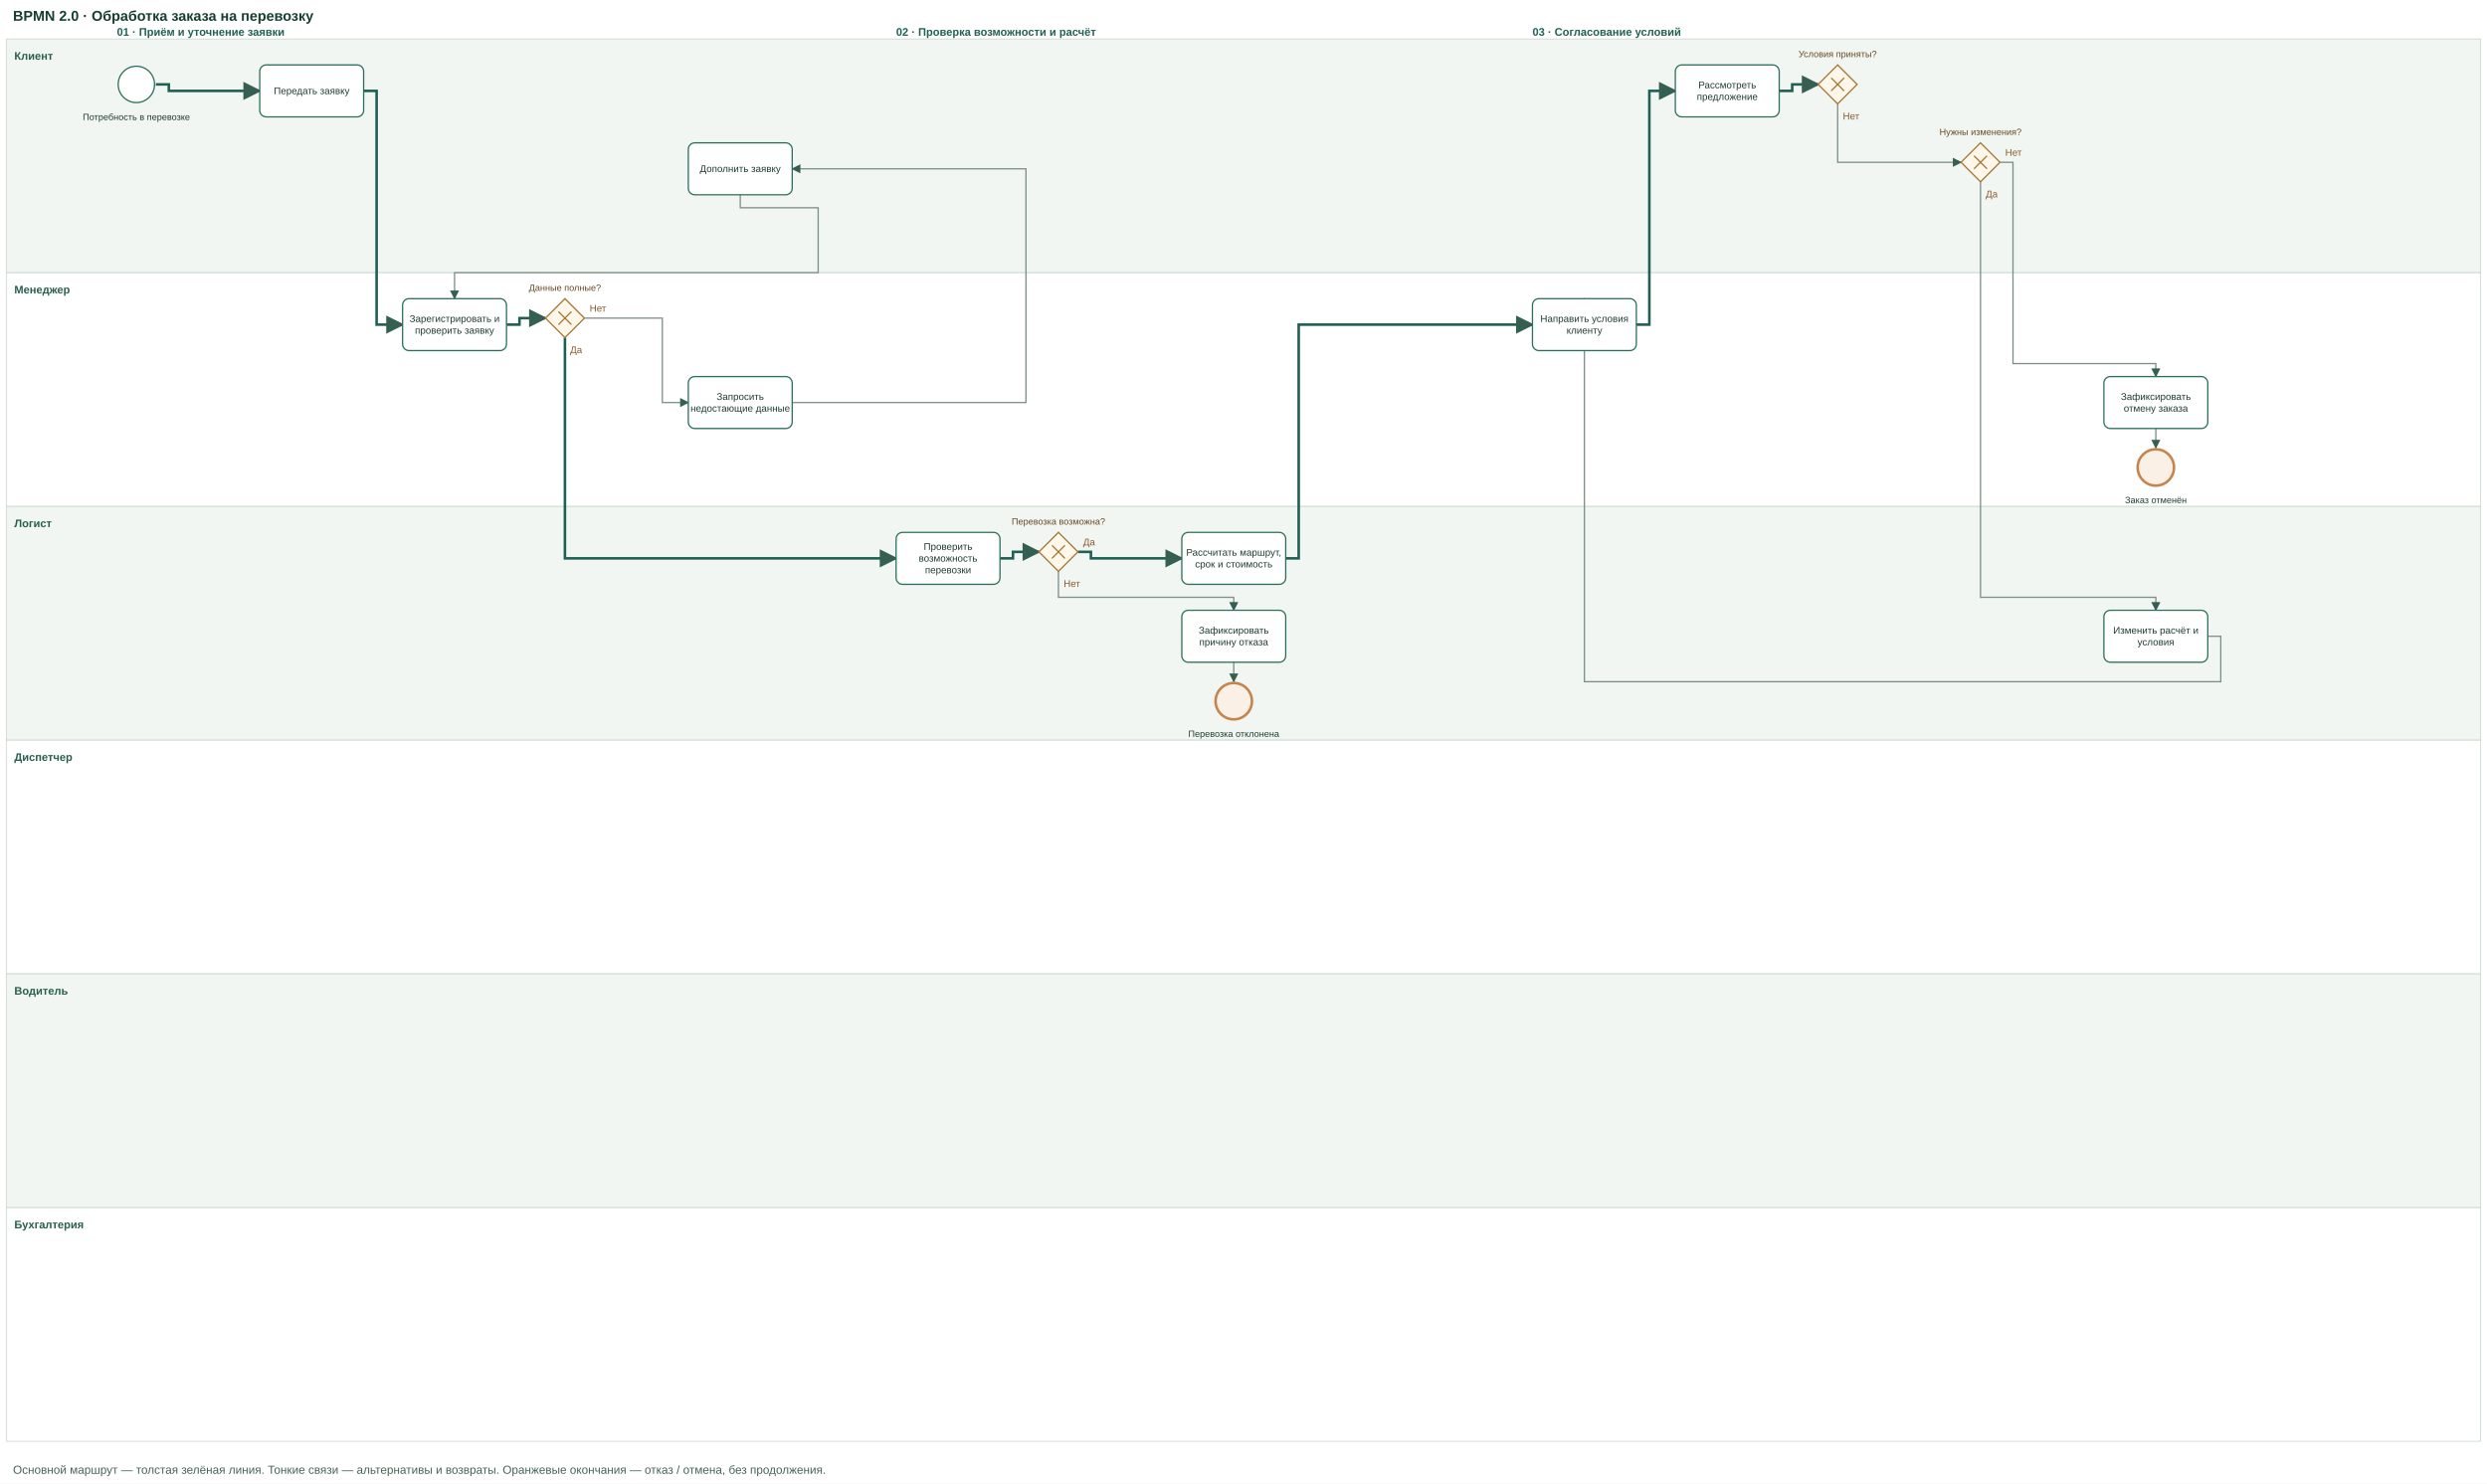
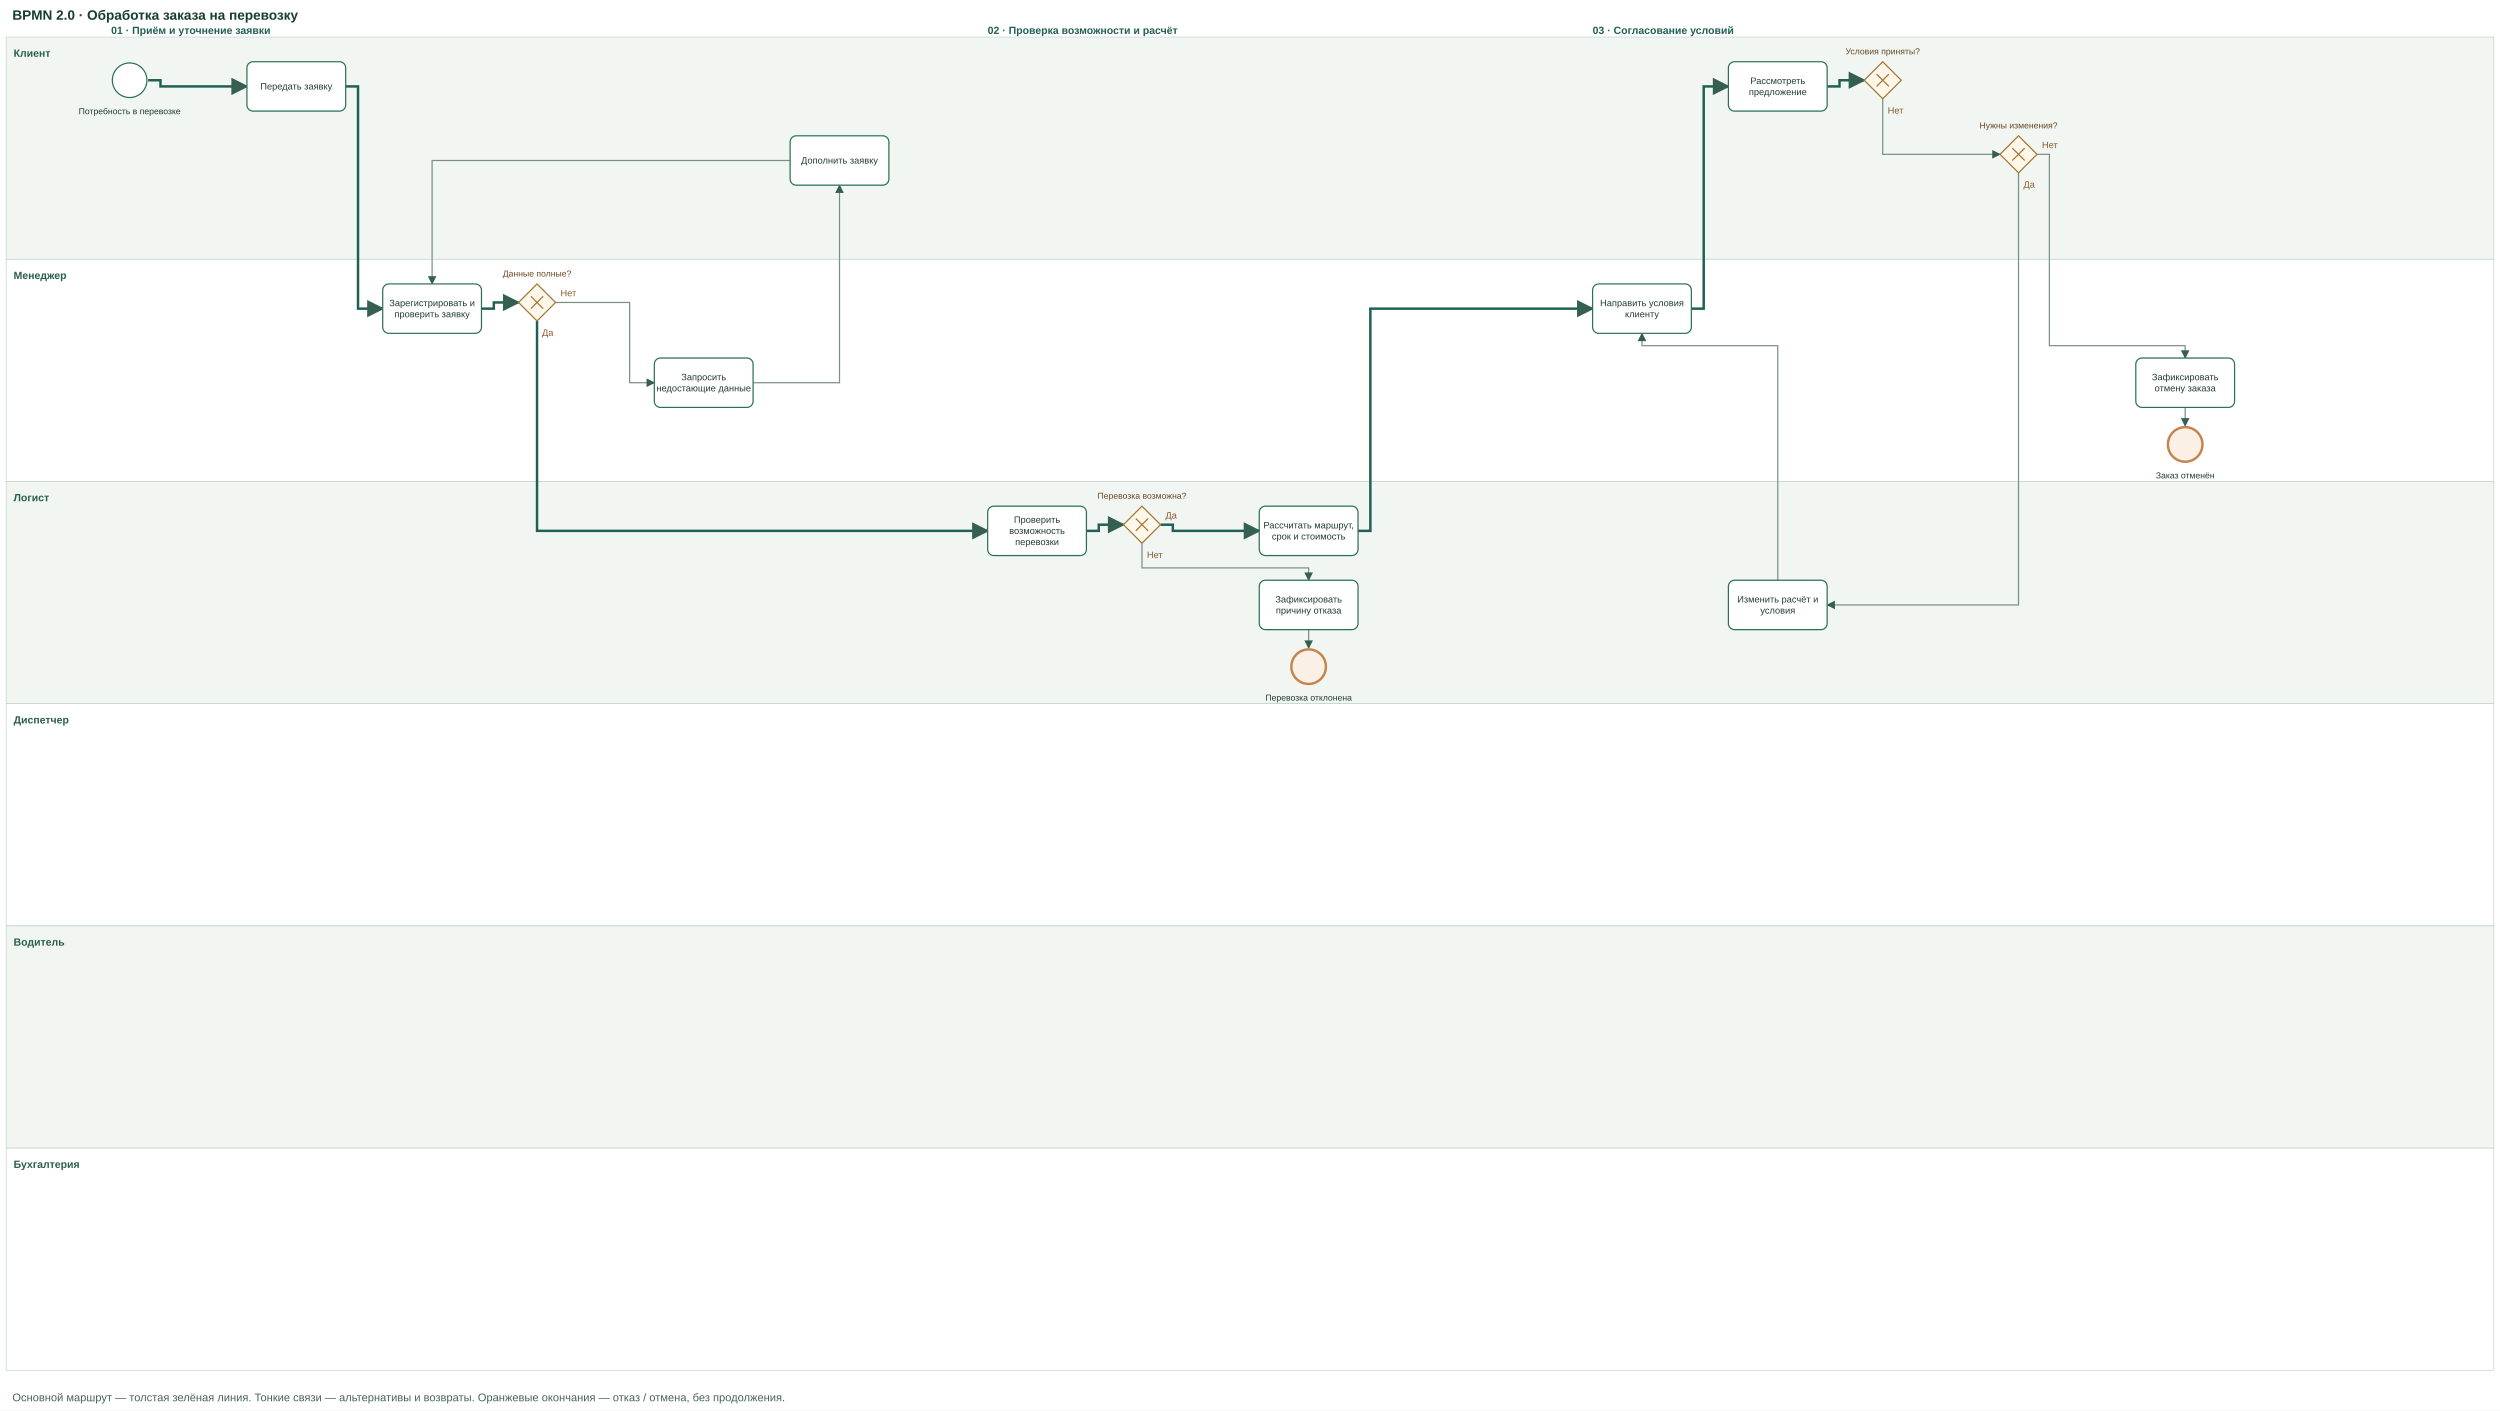
- <svg xmlns="http://www.w3.org/2000/svg" width="3830" height="2285" viewBox="0 0 3830 2285" role="img" aria-label="Обработка заказа на перевозку">
+ <svg xmlns="http://www.w3.org/2000/svg" width="4050" height="2285" viewBox="0 0 4050 2285" role="img" aria-label="Обработка заказа на перевозку">
  <defs>
    <marker id="arrow" viewBox="0 0 10 10" refX="9" refY="5" markerWidth="7" markerHeight="7" orient="auto">
      <path d="M0 0L10 5L0 10Z" fill="#355f50" />
    </marker>
  </defs>
-   <rect width="3830" height="2285" fill="white" />
+   <rect width="4050" height="2285" fill="white" />
  <text x="20" y="32" font-family="Arial" font-size="22" font-weight="bold" fill="#173d31">BPMN 2.0 · Обработка заказа на перевозку</text>
-   <rect x="10" y="60" width="3810" height="360" fill="#f1f6f2" stroke="#bdcec3" />
+   <rect x="10" y="60" width="4030" height="360" fill="#f1f6f2" stroke="#bdcec3" />
  <text x="22" y="92" font-family="Arial" font-size="17" font-weight="bold" fill="#285e4c">Клиент</text>
-   <rect x="10" y="420" width="3810" height="360" fill="white" stroke="#bdcec3" />
+   <rect x="10" y="420" width="4030" height="360" fill="white" stroke="#bdcec3" />
  <text x="22" y="452" font-family="Arial" font-size="17" font-weight="bold" fill="#285e4c">Менеджер</text>
-   <rect x="10" y="780" width="3810" height="360" fill="#f1f6f2" stroke="#bdcec3" />
+   <rect x="10" y="780" width="4030" height="360" fill="#f1f6f2" stroke="#bdcec3" />
  <text x="22" y="812" font-family="Arial" font-size="17" font-weight="bold" fill="#285e4c">Логист</text>
-   <rect x="10" y="1140" width="3810" height="360" fill="white" stroke="#bdcec3" />
+   <rect x="10" y="1140" width="4030" height="360" fill="white" stroke="#bdcec3" />
  <text x="22" y="1172" font-family="Arial" font-size="17" font-weight="bold" fill="#285e4c">Диспетчер</text>
-   <rect x="10" y="1500" width="3810" height="360" fill="#f1f6f2" stroke="#bdcec3" />
+   <rect x="10" y="1500" width="4030" height="360" fill="#f1f6f2" stroke="#bdcec3" />
  <text x="22" y="1532" font-family="Arial" font-size="17" font-weight="bold" fill="#285e4c">Водитель</text>
-   <rect x="10" y="1860" width="3810" height="360" fill="white" stroke="#bdcec3" />
+   <rect x="10" y="1860" width="4030" height="360" fill="white" stroke="#bdcec3" />
  <text x="22" y="1892" font-family="Arial" font-size="17" font-weight="bold" fill="#285e4c">Бухгалтерия</text>
  <text x="180" y="55" font-family="Arial" font-size="17" font-weight="bold" fill="#205f53">01 · Приём и уточнение заявки</text>
-   <text x="1380" y="55" font-family="Arial" font-size="17" font-weight="bold" fill="#205f53">02 · Проверка возможности и расчёт</text>
-   <text x="2360" y="55" font-family="Arial" font-size="17" font-weight="bold" fill="#205f53">03 · Согласование условий</text>
+   <text x="1600" y="55" font-family="Arial" font-size="17" font-weight="bold" fill="#205f53">02 · Проверка возможности и расчёт</text>
+   <text x="2580" y="55" font-family="Arial" font-size="17" font-weight="bold" fill="#205f53">03 · Согласование условий</text>
  <text x="20" y="2270" font-family="Arial" font-size="18" fill="#466355">Основной маршрут — толстая зелёная линия. Тонкие связи — альтернативы и возвраты. Оранжевые окончания — отказ / отмена, без продолжения.</text>
  <polyline points="240,130 260,130 260,140 400,140" fill="none" stroke="#205f53" stroke-width="4" marker-end="url(#arrow)" />
  <polyline points="560,140 580,140 580,500 620,500" fill="none" stroke="#205f53" stroke-width="4" marker-end="url(#arrow)" />
  <polyline points="780,500 800,500 800,490 840,490" fill="none" stroke="#205f53" stroke-width="4" marker-end="url(#arrow)" />
-   <polyline points="1220,620 1580,620 1580,260 1220,260" fill="none" stroke="#7c8f86" stroke-width="2" marker-end="url(#arrow)" />
-   <polyline points="1540,860 1560,860 1560,850 1600,850" fill="none" stroke="#205f53" stroke-width="4" marker-end="url(#arrow)" />
-   <polyline points="1900,1020 1900,1050" fill="none" stroke="#7c8f86" stroke-width="2" marker-end="url(#arrow)" />
-   <polyline points="1980,860 2000,860 2000,500 2360,500" fill="none" stroke="#205f53" stroke-width="4" marker-end="url(#arrow)" />
-   <polyline points="2520,500 2540,500 2540,140 2580,140" fill="none" stroke="#205f53" stroke-width="4" marker-end="url(#arrow)" />
-   <polyline points="2740,140 2760,140 2760,130 2800,130" fill="none" stroke="#205f53" stroke-width="4" marker-end="url(#arrow)" />
-   <polyline points="3320,660 3320,690" fill="none" stroke="#7c8f86" stroke-width="2" marker-end="url(#arrow)" />
+   <polyline points="1220,620 1360,620 1360,300" fill="none" stroke="#7c8f86" stroke-width="2" marker-end="url(#arrow)" />
+   <polyline points="1760,860 1780,860 1780,850 1820,850" fill="none" stroke="#205f53" stroke-width="4" marker-end="url(#arrow)" />
+   <polyline points="2120,1020 2120,1050" fill="none" stroke="#7c8f86" stroke-width="2" marker-end="url(#arrow)" />
+   <polyline points="2200,860 2220,860 2220,500 2580,500" fill="none" stroke="#205f53" stroke-width="4" marker-end="url(#arrow)" />
+   <polyline points="2740,500 2760,500 2760,140 2800,140" fill="none" stroke="#205f53" stroke-width="4" marker-end="url(#arrow)" />
+   <polyline points="2960,140 2980,140 2980,130 3020,130" fill="none" stroke="#205f53" stroke-width="4" marker-end="url(#arrow)" />
+   <polyline points="3540,660 3540,690" fill="none" stroke="#7c8f86" stroke-width="2" marker-end="url(#arrow)" />
  <polyline points="900,490 1020,490 1020,620 1060,620" fill="none" stroke="#7c8f86" stroke-width="2" marker-end="url(#arrow)" />
  <text x="908" y="480" font-family="Arial" font-size="15" fill="#8a592b">Нет</text>
-   <polyline points="870,520 870,860 1380,860" fill="none" stroke="#205f53" stroke-width="4" marker-end="url(#arrow)" />
+   <polyline points="870,520 870,860 1600,860" fill="none" stroke="#205f53" stroke-width="4" marker-end="url(#arrow)" />
  <text x="878" y="544" font-family="Arial" font-size="15" fill="#8a592b">Да</text>
-   <polyline points="1630,880 1630,920 1900,920 1900,940" fill="none" stroke="#7c8f86" stroke-width="2" marker-end="url(#arrow)" />
-   <text x="1638" y="904" font-family="Arial" font-size="15" fill="#8a592b">Нет</text>
-   <polyline points="1660,850 1680,850 1680,860 1820,860" fill="none" stroke="#205f53" stroke-width="4" marker-end="url(#arrow)" />
-   <text x="1668" y="840" font-family="Arial" font-size="15" fill="#8a592b">Да</text>
-   <polyline points="2830,160 2830,250 3020,250" fill="none" stroke="#7c8f86" stroke-width="2" marker-end="url(#arrow)" />
-   <text x="2838" y="184" font-family="Arial" font-size="15" fill="#8a592b">Нет</text>
-   <polyline points="3050,280 3050,920 3320,920 3320,940" fill="none" stroke="#7c8f86" stroke-width="2" marker-end="url(#arrow)" />
-   <text x="3058" y="304" font-family="Arial" font-size="15" fill="#8a592b">Да</text>
-   <polyline points="3080,250 3100,250 3100,560 3320,560 3320,580" fill="none" stroke="#7c8f86" stroke-width="2" marker-end="url(#arrow)" />
-   <text x="3088" y="240" font-family="Arial" font-size="15" fill="#8a592b">Нет</text>
-   <polyline points="1140,300 1140,320 1260,320 1260,420 700,420 700,460" fill="none" stroke="#7c8f86" stroke-width="2" marker-end="url(#arrow)" />
-   <polyline points="3400,980 3420,980 3420,1050 2440,1050 2440,460" fill="none" stroke="#7c8f86" stroke-width="2" marker-end="url(#arrow)" />
+   <polyline points="1850,880 1850,920 2120,920 2120,940" fill="none" stroke="#7c8f86" stroke-width="2" marker-end="url(#arrow)" />
+   <text x="1858" y="904" font-family="Arial" font-size="15" fill="#8a592b">Нет</text>
+   <polyline points="1880,850 1900,850 1900,860 2040,860" fill="none" stroke="#205f53" stroke-width="4" marker-end="url(#arrow)" />
+   <text x="1888" y="840" font-family="Arial" font-size="15" fill="#8a592b">Да</text>
+   <polyline points="3050,160 3050,250 3240,250" fill="none" stroke="#7c8f86" stroke-width="2" marker-end="url(#arrow)" />
+   <text x="3058" y="184" font-family="Arial" font-size="15" fill="#8a592b">Нет</text>
+   <polyline points="3270,280 3270,980 2960,980" fill="none" stroke="#7c8f86" stroke-width="2" marker-end="url(#arrow)" />
+   <text x="3278" y="304" font-family="Arial" font-size="15" fill="#8a592b">Да</text>
+   <polyline points="3300,250 3320,250 3320,560 3540,560 3540,580" fill="none" stroke="#7c8f86" stroke-width="2" marker-end="url(#arrow)" />
+   <text x="3308" y="240" font-family="Arial" font-size="15" fill="#8a592b">Нет</text>
+   <polyline points="1280,260 700,260 700,460" fill="none" stroke="#7c8f86" stroke-width="2" marker-end="url(#arrow)" />
+   <polyline points="2880,940 2880,560 2660,560 2660,540" fill="none" stroke="#7c8f86" stroke-width="2" marker-end="url(#arrow)" />
  <circle cx="210" cy="130" r="28" fill="white" stroke="#2d7058" stroke-width="2" />
  <text x="210" y="185" text-anchor="middle" font-family="Arial" font-size="14" fill="#203b30">Потребность в перевозке</text>
  <rect x="400" y="100" width="160" height="80" rx="10" fill="white" stroke="#2d7058" stroke-width="2" />
  <text x="480.0" y="145.0" text-anchor="middle" font-family="Arial" font-size="15" fill="#203b30">Передать заявку</text>
  <rect x="620" y="460" width="160" height="80" rx="10" fill="white" stroke="#2d7058" stroke-width="2" />
  <text x="700.0" y="496.0" text-anchor="middle" font-family="Arial" font-size="15" fill="#203b30">Зарегистрировать и</text>
  <text x="700.0" y="514.0" text-anchor="middle" font-family="Arial" font-size="15" fill="#203b30">проверить заявку</text>
  <path d="M870 460l30 30-30 30-30-30Z" fill="#fff8ea" stroke="#a57532" stroke-width="2" />
  <path d="M860 480l20 20m0-20-20 20" stroke="#a57532" stroke-width="2" />
  <text x="870" y="448" text-anchor="middle" font-family="Arial" font-size="14" fill="#664723">Данные полные?</text>
  <rect x="1060" y="580" width="160" height="80" rx="10" fill="white" stroke="#2d7058" stroke-width="2" />
  <text x="1140.0" y="616.0" text-anchor="middle" font-family="Arial" font-size="15" fill="#203b30">Запросить</text>
  <text x="1140.0" y="634.0" text-anchor="middle" font-family="Arial" font-size="15" fill="#203b30">недостающие данные</text>
-   <rect x="1060" y="220" width="160" height="80" rx="10" fill="white" stroke="#2d7058" stroke-width="2" />
-   <text x="1140.0" y="265.0" text-anchor="middle" font-family="Arial" font-size="15" fill="#203b30">Дополнить заявку</text>
-   <rect x="1380" y="820" width="160" height="80" rx="10" fill="white" stroke="#2d7058" stroke-width="2" />
-   <text x="1460.0" y="847.0" text-anchor="middle" font-family="Arial" font-size="15" fill="#203b30">Проверить</text>
-   <text x="1460.0" y="865.0" text-anchor="middle" font-family="Arial" font-size="15" fill="#203b30">возможность</text>
-   <text x="1460.0" y="883.0" text-anchor="middle" font-family="Arial" font-size="15" fill="#203b30">перевозки</text>
-   <path d="M1630 820l30 30-30 30-30-30Z" fill="#fff8ea" stroke="#a57532" stroke-width="2" />
-   <path d="M1620 840l20 20m0-20-20 20" stroke="#a57532" stroke-width="2" />
-   <text x="1630" y="808" text-anchor="middle" font-family="Arial" font-size="14" fill="#664723">Перевозка возможна?</text>
-   <rect x="1820" y="820" width="160" height="80" rx="10" fill="white" stroke="#2d7058" stroke-width="2" />
-   <text x="1900.0" y="856.0" text-anchor="middle" font-family="Arial" font-size="15" fill="#203b30">Рассчитать маршрут,</text>
-   <text x="1900.0" y="874.0" text-anchor="middle" font-family="Arial" font-size="15" fill="#203b30">срок и стоимость</text>
-   <rect x="1820" y="940" width="160" height="80" rx="10" fill="white" stroke="#2d7058" stroke-width="2" />
-   <text x="1900.0" y="976.0" text-anchor="middle" font-family="Arial" font-size="15" fill="#203b30">Зафиксировать</text>
-   <text x="1900.0" y="994.0" text-anchor="middle" font-family="Arial" font-size="15" fill="#203b30">причину отказа</text>
-   <circle cx="1900" cy="1080" r="28" fill="#fbf0e6" stroke="#c6844d" stroke-width="4" />
-   <text x="1900" y="1135" text-anchor="middle" font-family="Arial" font-size="14" fill="#203b30">Перевозка отклонена</text>
-   <rect x="2360" y="460" width="160" height="80" rx="10" fill="white" stroke="#2d7058" stroke-width="2" />
-   <text x="2440.0" y="496.0" text-anchor="middle" font-family="Arial" font-size="15" fill="#203b30">Направить условия</text>
-   <text x="2440.0" y="514.0" text-anchor="middle" font-family="Arial" font-size="15" fill="#203b30">клиенту</text>
-   <rect x="2580" y="100" width="160" height="80" rx="10" fill="white" stroke="#2d7058" stroke-width="2" />
-   <text x="2660.0" y="136.0" text-anchor="middle" font-family="Arial" font-size="15" fill="#203b30">Рассмотреть</text>
-   <text x="2660.0" y="154.0" text-anchor="middle" font-family="Arial" font-size="15" fill="#203b30">предложение</text>
-   <path d="M2830 100l30 30-30 30-30-30Z" fill="#fff8ea" stroke="#a57532" stroke-width="2" />
-   <path d="M2820 120l20 20m0-20-20 20" stroke="#a57532" stroke-width="2" />
-   <text x="2830" y="88" text-anchor="middle" font-family="Arial" font-size="14" fill="#664723">Условия приняты?</text>
-   <path d="M3050 220l30 30-30 30-30-30Z" fill="#fff8ea" stroke="#a57532" stroke-width="2" />
-   <path d="M3040 240l20 20m0-20-20 20" stroke="#a57532" stroke-width="2" />
-   <text x="3050" y="208" text-anchor="middle" font-family="Arial" font-size="14" fill="#664723">Нужны изменения?</text>
-   <rect x="3240" y="940" width="160" height="80" rx="10" fill="white" stroke="#2d7058" stroke-width="2" />
-   <text x="3320.0" y="976.0" text-anchor="middle" font-family="Arial" font-size="15" fill="#203b30">Изменить расчёт и</text>
-   <text x="3320.0" y="994.0" text-anchor="middle" font-family="Arial" font-size="15" fill="#203b30">условия</text>
-   <rect x="3240" y="580" width="160" height="80" rx="10" fill="white" stroke="#2d7058" stroke-width="2" />
-   <text x="3320.0" y="616.0" text-anchor="middle" font-family="Arial" font-size="15" fill="#203b30">Зафиксировать</text>
-   <text x="3320.0" y="634.0" text-anchor="middle" font-family="Arial" font-size="15" fill="#203b30">отмену заказа</text>
-   <circle cx="3320" cy="720" r="28" fill="#fbf0e6" stroke="#c6844d" stroke-width="4" />
-   <text x="3320" y="775" text-anchor="middle" font-family="Arial" font-size="14" fill="#203b30">Заказ отменён</text>
+   <rect x="1280" y="220" width="160" height="80" rx="10" fill="white" stroke="#2d7058" stroke-width="2" />
+   <text x="1360.0" y="265.0" text-anchor="middle" font-family="Arial" font-size="15" fill="#203b30">Дополнить заявку</text>
+   <rect x="1600" y="820" width="160" height="80" rx="10" fill="white" stroke="#2d7058" stroke-width="2" />
+   <text x="1680.0" y="847.0" text-anchor="middle" font-family="Arial" font-size="15" fill="#203b30">Проверить</text>
+   <text x="1680.0" y="865.0" text-anchor="middle" font-family="Arial" font-size="15" fill="#203b30">возможность</text>
+   <text x="1680.0" y="883.0" text-anchor="middle" font-family="Arial" font-size="15" fill="#203b30">перевозки</text>
+   <path d="M1850 820l30 30-30 30-30-30Z" fill="#fff8ea" stroke="#a57532" stroke-width="2" />
+   <path d="M1840 840l20 20m0-20-20 20" stroke="#a57532" stroke-width="2" />
+   <text x="1850" y="808" text-anchor="middle" font-family="Arial" font-size="14" fill="#664723">Перевозка возможна?</text>
+   <rect x="2040" y="820" width="160" height="80" rx="10" fill="white" stroke="#2d7058" stroke-width="2" />
+   <text x="2120.0" y="856.0" text-anchor="middle" font-family="Arial" font-size="15" fill="#203b30">Рассчитать маршрут,</text>
+   <text x="2120.0" y="874.0" text-anchor="middle" font-family="Arial" font-size="15" fill="#203b30">срок и стоимость</text>
+   <rect x="2040" y="940" width="160" height="80" rx="10" fill="white" stroke="#2d7058" stroke-width="2" />
+   <text x="2120.0" y="976.0" text-anchor="middle" font-family="Arial" font-size="15" fill="#203b30">Зафиксировать</text>
+   <text x="2120.0" y="994.0" text-anchor="middle" font-family="Arial" font-size="15" fill="#203b30">причину отказа</text>
+   <circle cx="2120" cy="1080" r="28" fill="#fbf0e6" stroke="#c6844d" stroke-width="4" />
+   <text x="2120" y="1135" text-anchor="middle" font-family="Arial" font-size="14" fill="#203b30">Перевозка отклонена</text>
+   <rect x="2580" y="460" width="160" height="80" rx="10" fill="white" stroke="#2d7058" stroke-width="2" />
+   <text x="2660.0" y="496.0" text-anchor="middle" font-family="Arial" font-size="15" fill="#203b30">Направить условия</text>
+   <text x="2660.0" y="514.0" text-anchor="middle" font-family="Arial" font-size="15" fill="#203b30">клиенту</text>
+   <rect x="2800" y="100" width="160" height="80" rx="10" fill="white" stroke="#2d7058" stroke-width="2" />
+   <text x="2880.0" y="136.0" text-anchor="middle" font-family="Arial" font-size="15" fill="#203b30">Рассмотреть</text>
+   <text x="2880.0" y="154.0" text-anchor="middle" font-family="Arial" font-size="15" fill="#203b30">предложение</text>
+   <path d="M3050 100l30 30-30 30-30-30Z" fill="#fff8ea" stroke="#a57532" stroke-width="2" />
+   <path d="M3040 120l20 20m0-20-20 20" stroke="#a57532" stroke-width="2" />
+   <text x="3050" y="88" text-anchor="middle" font-family="Arial" font-size="14" fill="#664723">Условия приняты?</text>
+   <path d="M3270 220l30 30-30 30-30-30Z" fill="#fff8ea" stroke="#a57532" stroke-width="2" />
+   <path d="M3260 240l20 20m0-20-20 20" stroke="#a57532" stroke-width="2" />
+   <text x="3270" y="208" text-anchor="middle" font-family="Arial" font-size="14" fill="#664723">Нужны изменения?</text>
+   <rect x="2800" y="940" width="160" height="80" rx="10" fill="white" stroke="#2d7058" stroke-width="2" />
+   <text x="2880.0" y="976.0" text-anchor="middle" font-family="Arial" font-size="15" fill="#203b30">Изменить расчёт и</text>
+   <text x="2880.0" y="994.0" text-anchor="middle" font-family="Arial" font-size="15" fill="#203b30">условия</text>
+   <rect x="3460" y="580" width="160" height="80" rx="10" fill="white" stroke="#2d7058" stroke-width="2" />
+   <text x="3540.0" y="616.0" text-anchor="middle" font-family="Arial" font-size="15" fill="#203b30">Зафиксировать</text>
+   <text x="3540.0" y="634.0" text-anchor="middle" font-family="Arial" font-size="15" fill="#203b30">отмену заказа</text>
+   <circle cx="3540" cy="720" r="28" fill="#fbf0e6" stroke="#c6844d" stroke-width="4" />
+   <text x="3540" y="775" text-anchor="middle" font-family="Arial" font-size="14" fill="#203b30">Заказ отменён</text>
</svg>
